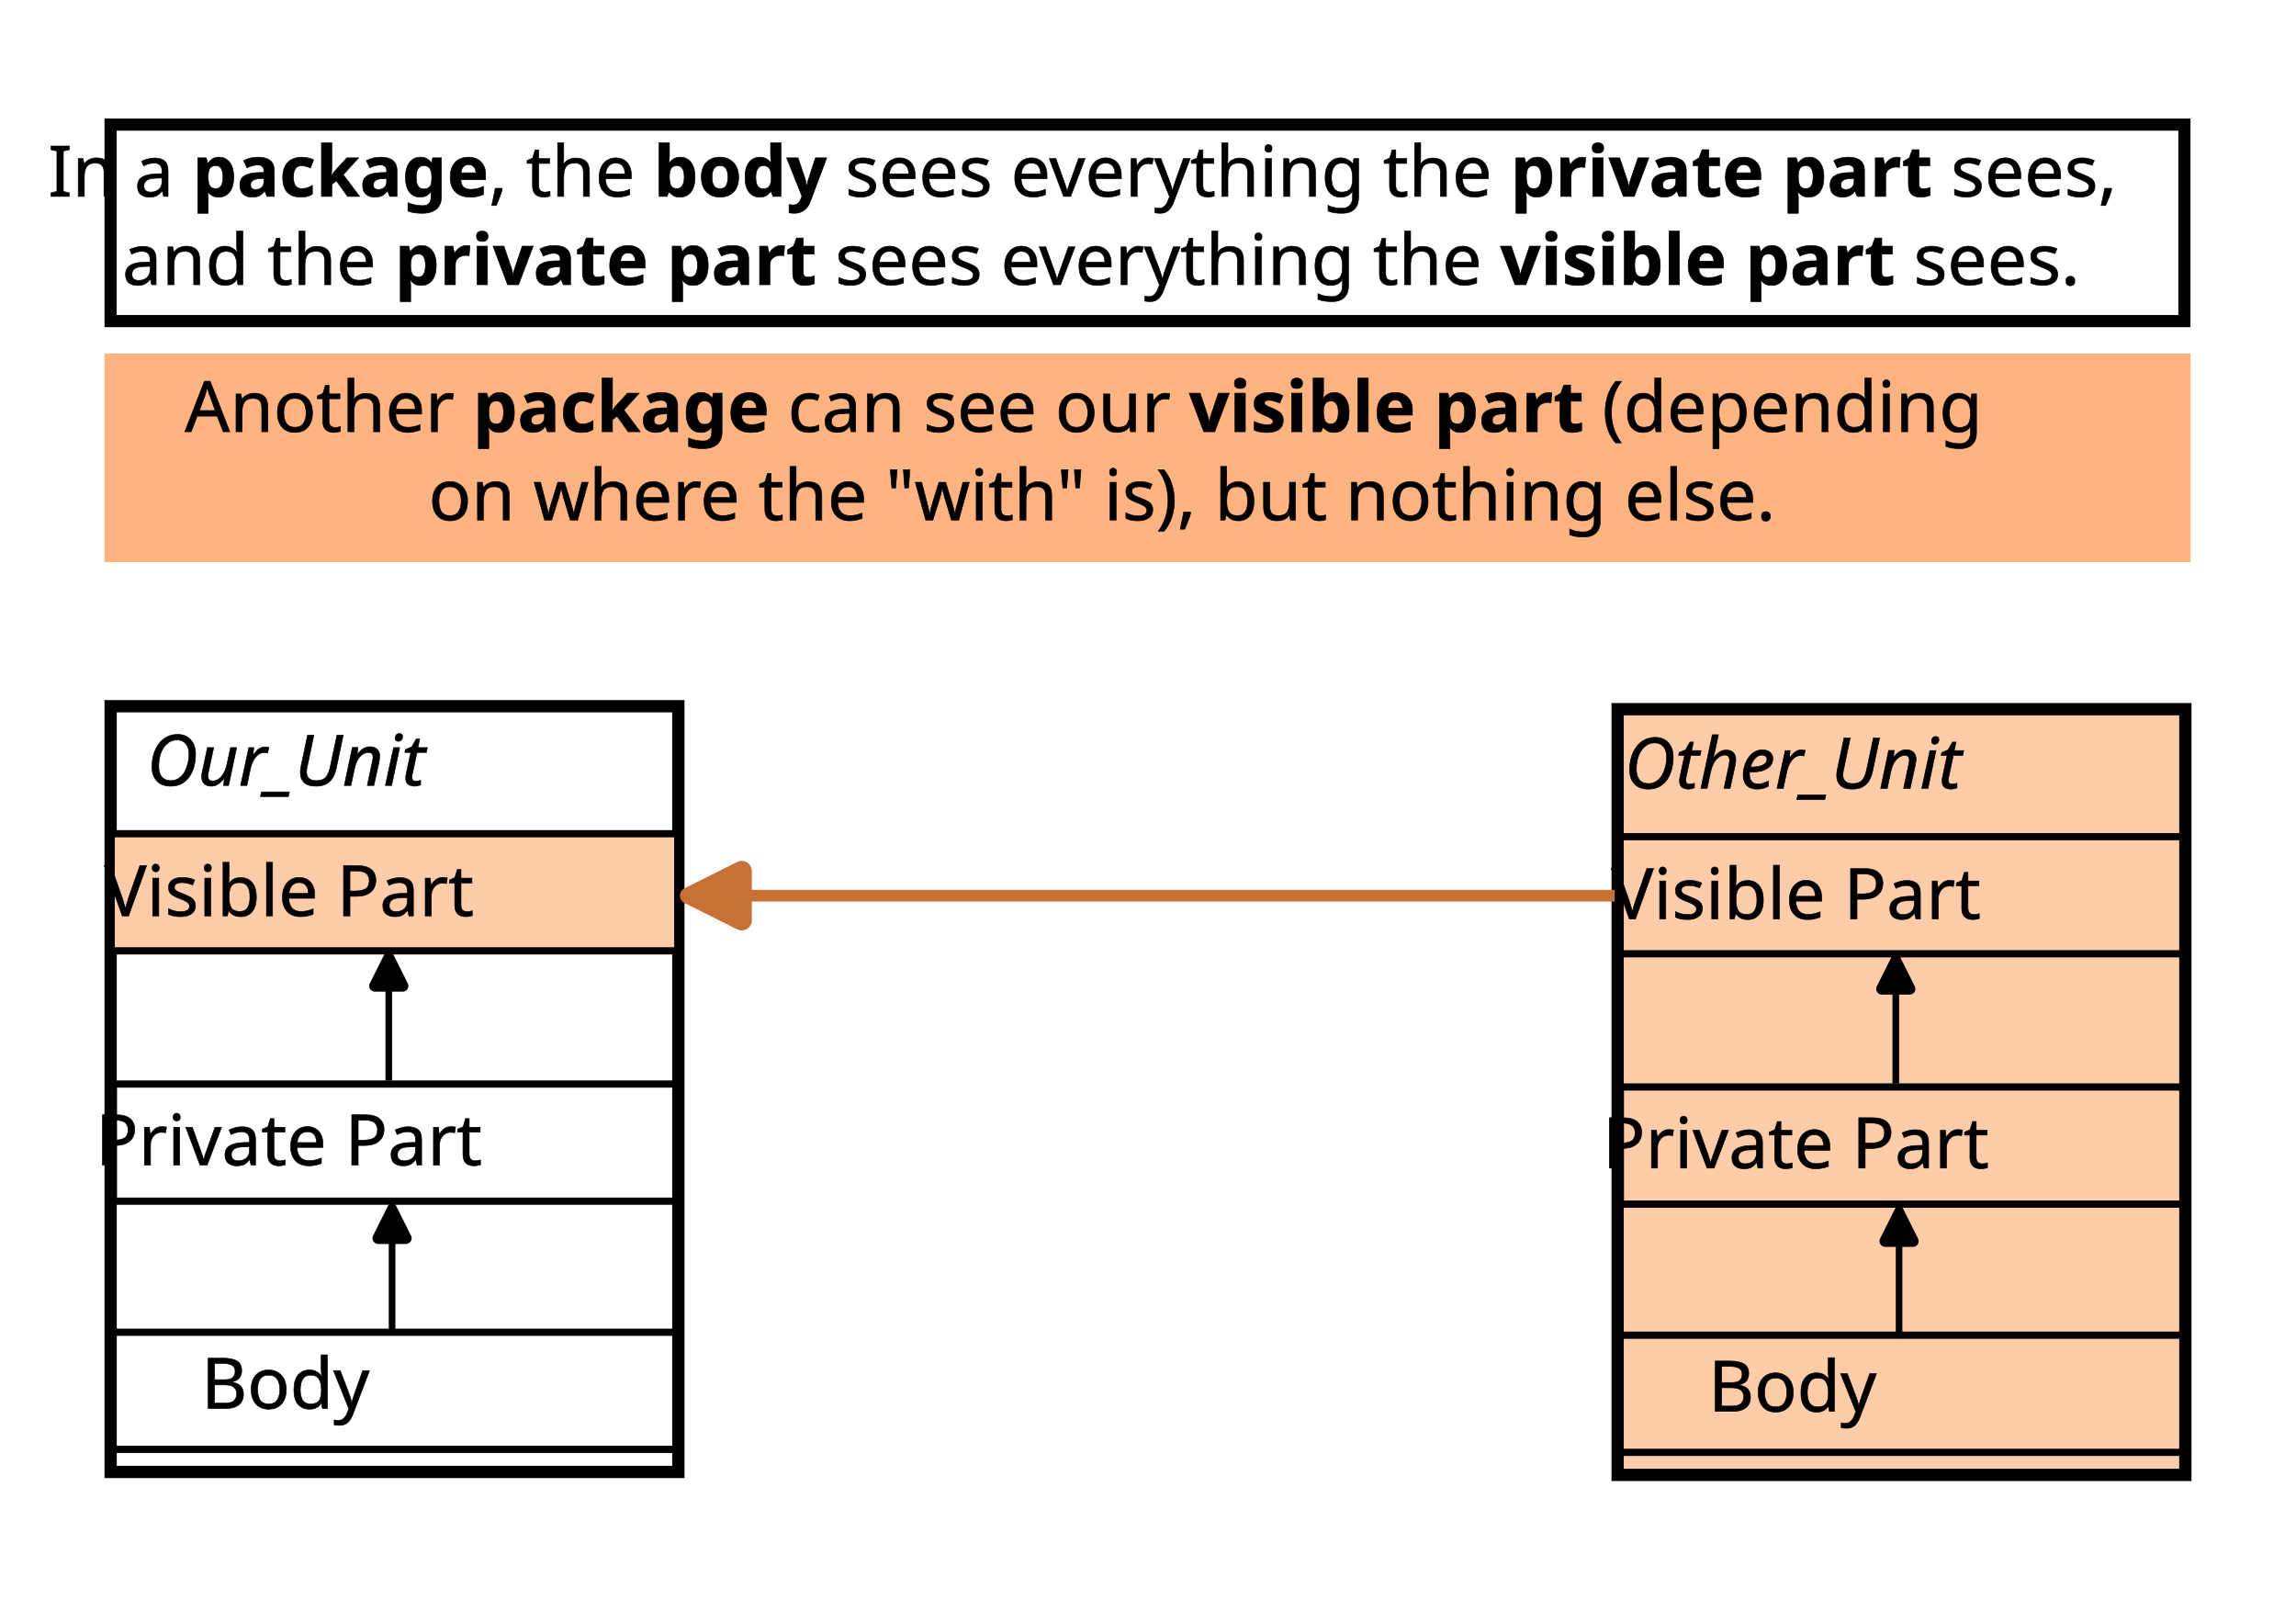
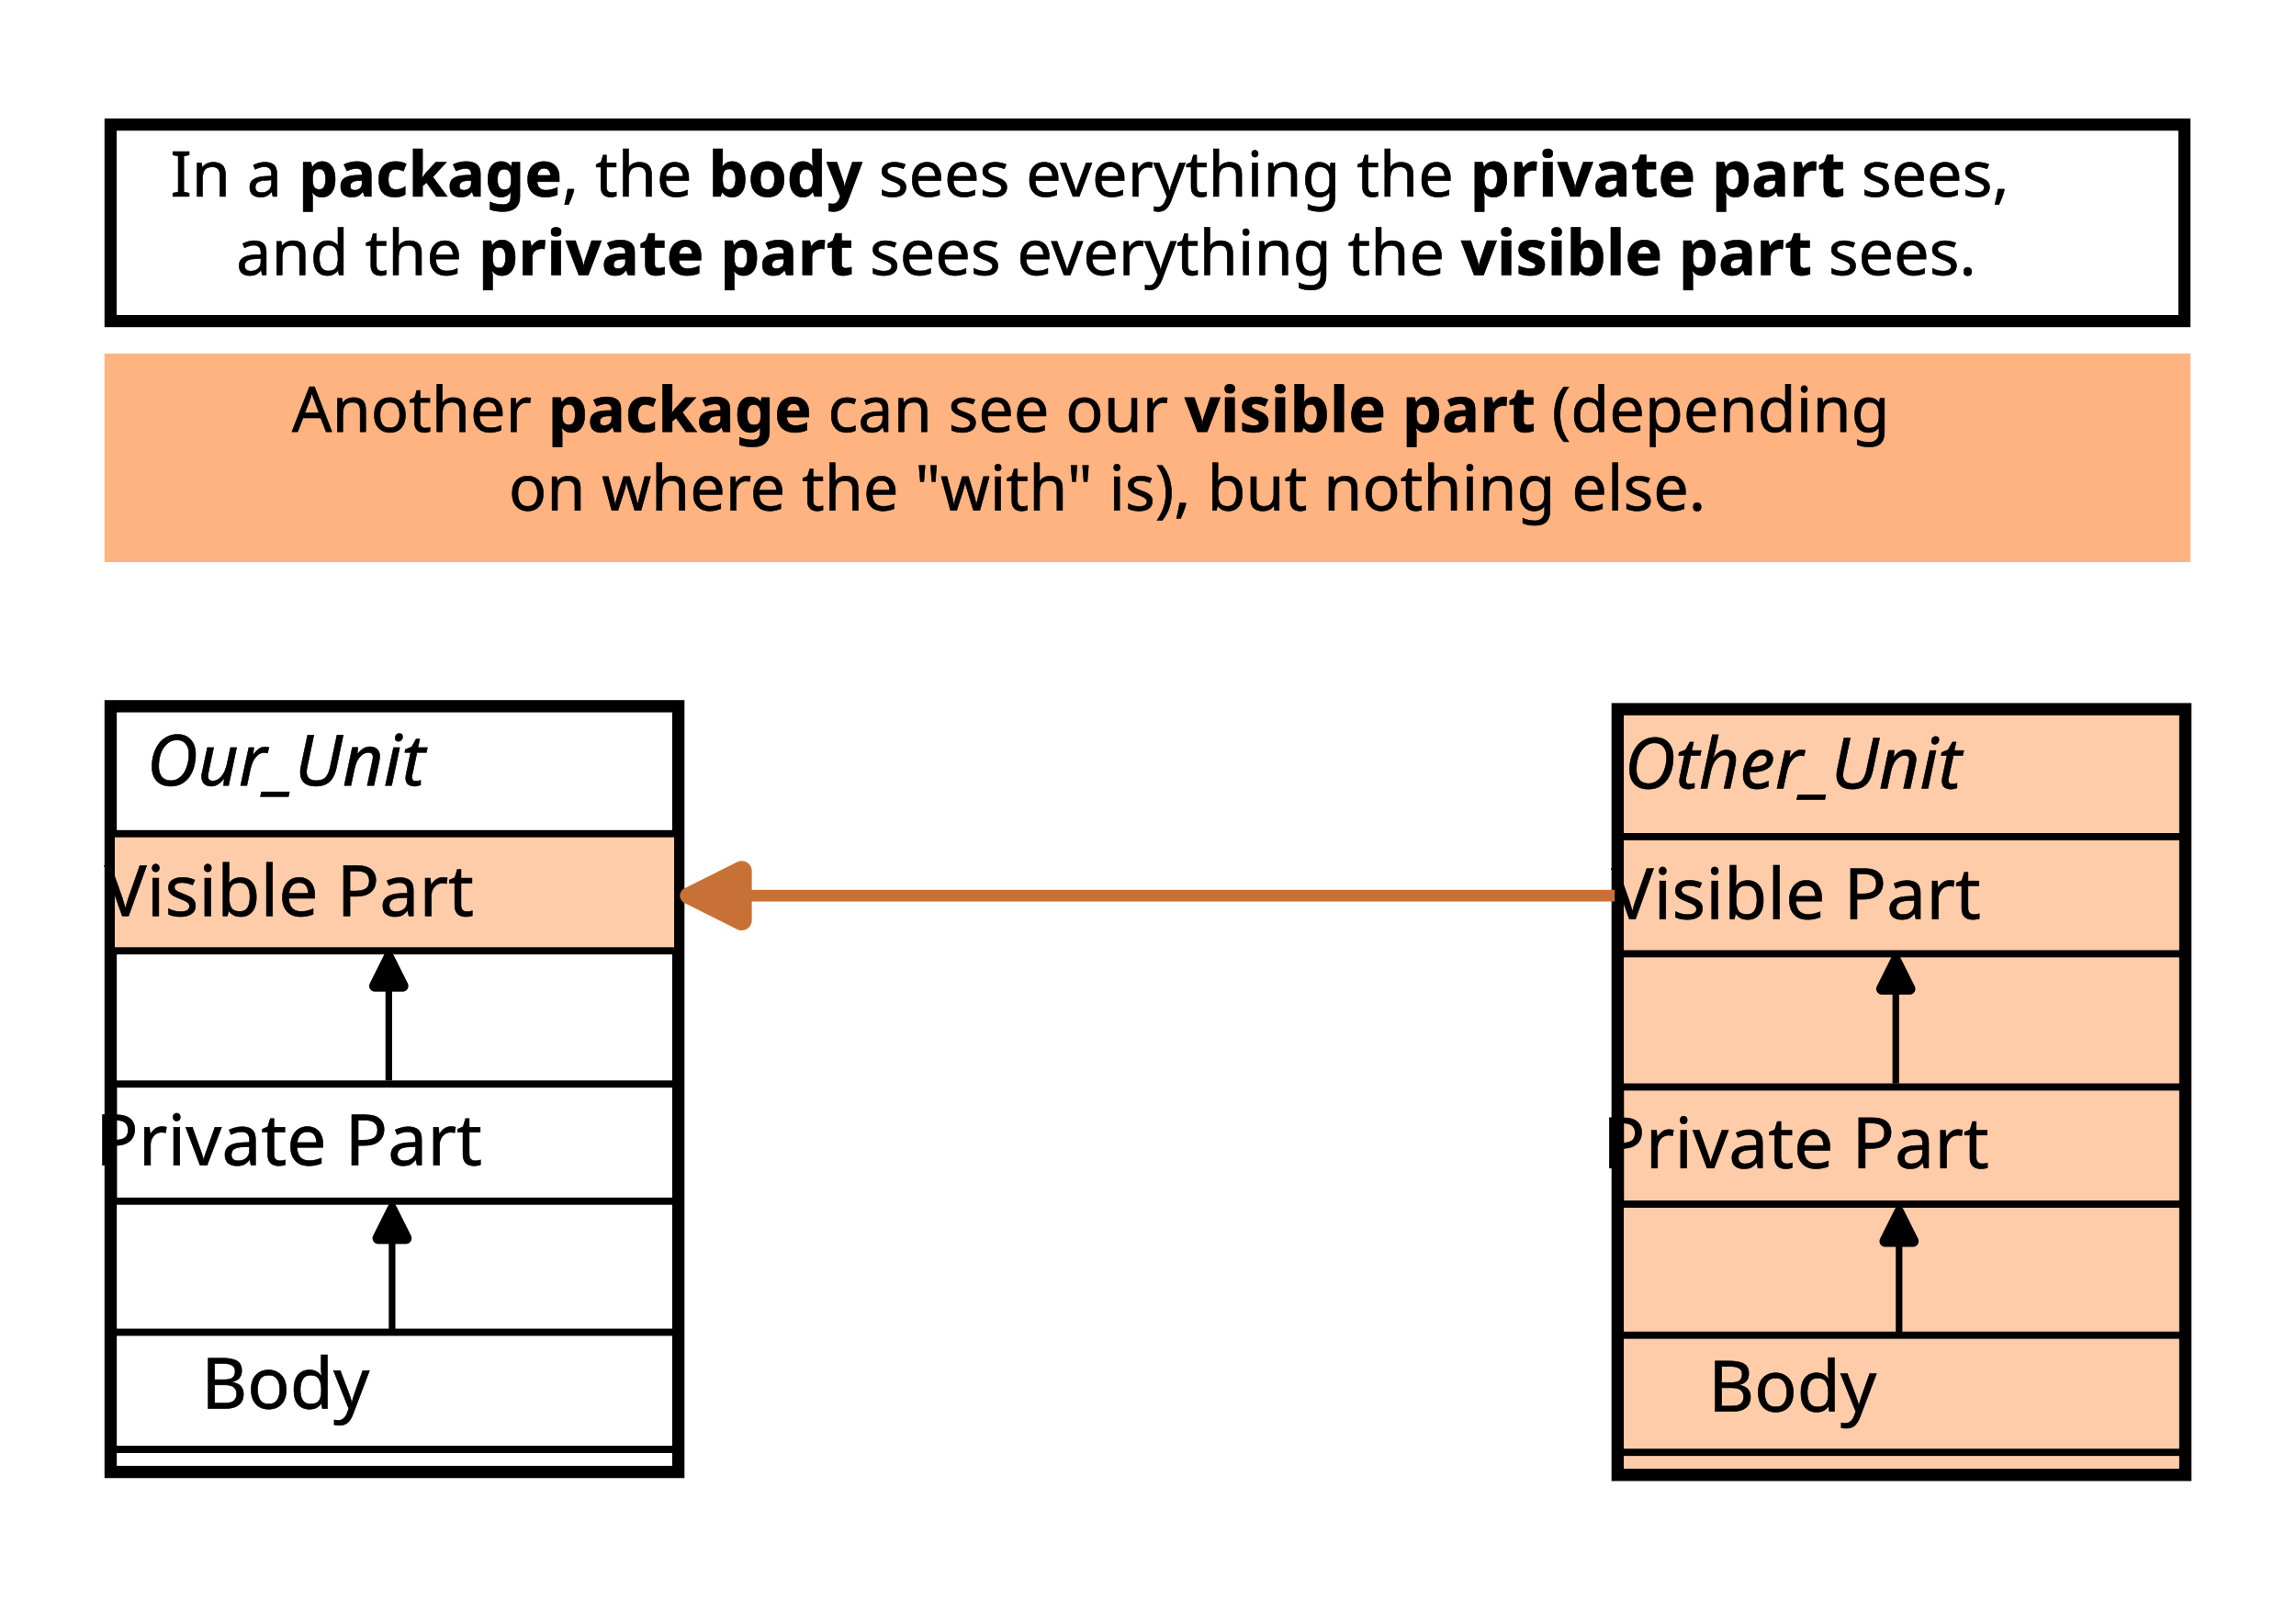
<svg xmlns="http://www.w3.org/2000/svg" width="206.391mm" height="143.774mm" viewBox="0 0 206.391 143.774" version="1.1" id="svg1">
  <defs id="defs1">
    <marker style="overflow:visible" id="RoundedArrow" refX="0" refY="0" orient="auto-start-reverse" markerWidth="1" markerHeight="1" viewBox="0 0 1 1" preserveAspectRatio="xMidYMid">
      <path transform="scale(0.7)" d="m -0.211,-4.106 6.422,3.211 a 1,1 90 0 1 0,1.789 L -0.211,4.106 A 1.236,1.236 31.717 0 1 -2,3 v -6 a 1.236,1.236 148.283 0 1 1.789,-1.106 z" style="fill:context-stroke;fill-rule:evenodd;stroke:none" id="path8" />
    </marker>
    <marker style="overflow:visible" id="RoundedArrow-9" refX="0" refY="0" orient="auto-start-reverse" markerWidth="1" markerHeight="1" viewBox="0 0 1 1" preserveAspectRatio="xMidYMid">
      <path transform="scale(0.7)" d="m -0.211,-4.106 6.422,3.211 a 1,1 90 0 1 0,1.789 L -0.211,4.106 A 1.236,1.236 31.717 0 1 -2,3 v -6 a 1.236,1.236 148.283 0 1 1.789,-1.106 z" style="fill:context-stroke;fill-rule:evenodd;stroke:none" id="path8-2" />
    </marker>
    <marker style="overflow:visible" id="RoundedArrow-8-7" refX="0" refY="0" orient="auto-start-reverse" markerWidth="1" markerHeight="1" viewBox="0 0 1 1" preserveAspectRatio="xMidYMid">
      <path transform="scale(0.7)" d="m -0.211,-4.106 6.422,3.211 a 1,1 90 0 1 0,1.789 L -0.211,4.106 A 1.236,1.236 31.717 0 1 -2,3 v -6 a 1.236,1.236 148.283 0 1 1.789,-1.106 z" style="fill:context-stroke;fill-rule:evenodd;stroke:none" id="path8-5-9" />
    </marker>
    <marker style="overflow:visible" id="RoundedArrow-9-4" refX="0" refY="0" orient="auto-start-reverse" markerWidth="1" markerHeight="1" viewBox="0 0 1 1" preserveAspectRatio="xMidYMid">
      <path transform="scale(0.7)" d="m -0.211,-4.106 6.422,3.211 a 1,1 90 0 1 0,1.789 L -0.211,4.106 A 1.236,1.236 31.717 0 1 -2,3 v -6 a 1.236,1.236 148.283 0 1 1.789,-1.106 z" style="fill:context-stroke;fill-rule:evenodd;stroke:none" id="path8-2-8" />
    </marker>
    <marker style="overflow:visible" id="RoundedArrow-8-7-8" refX="0" refY="0" orient="auto-start-reverse" markerWidth="1" markerHeight="1" viewBox="0 0 1 1" preserveAspectRatio="xMidYMid">
      <path transform="scale(0.7)" d="m -0.211,-4.106 6.422,3.211 a 1,1 90 0 1 0,1.789 L -0.211,4.106 A 1.236,1.236 31.717 0 1 -2,3 v -6 a 1.236,1.236 148.283 0 1 1.789,-1.106 z" style="fill:context-stroke;fill-rule:evenodd;stroke:none" id="path8-5-9-2" />
    </marker>
  </defs>
  <g id="layer1" transform="translate(0.5455,-109.6319)">
    <rect style="fill:#ffb380;stroke:#ffb380;stroke-width:1.092;stroke-linejoin:miter" id="rect6-1" width="186.42" height="17.661" x="9.395" y="141.951" />
-     <text xml:space="preserve" style="font-style:normal;font-variant:normal;font-weight:300;font-stretch:normal;font-size:6.35px;font-family:Calibri;-inkscape-font-specification:'Calibri Light';text-align:center;writing-mode:lr-tb;direction:ltr;text-anchor:middle;fill:#000000;stroke:#000000;stroke-width:0.052;stroke-dasharray:none" x="102.648" y="148.442" id="text3-3-7-2">
-       <tspan style="font-style:normal;font-variant:normal;font-weight:normal;font-stretch:normal;font-family:Calibri;-inkscape-font-specification:Calibri;text-align:center;text-anchor:middle;fill:#000000;stroke:#000000;stroke-width:0.052;stroke-dasharray:none" x="102.648" y="148.442" id="tspan2-7">Another <tspan style="font-style:normal;font-variant:normal;font-weight:bold;font-stretch:normal;font-family:Calibri;-inkscape-font-specification:'Calibri Bold'" id="tspan8">package</tspan> can see our <tspan style="font-style:normal;font-variant:normal;font-weight:bold;font-stretch:normal;font-family:Calibri;-inkscape-font-specification:'Calibri Bold'" id="tspan9">visible part </tspan>(depending</tspan>
-       <tspan style="font-style:normal;font-variant:normal;font-weight:normal;font-stretch:normal;font-family:Calibri;-inkscape-font-specification:Calibri;text-align:center;text-anchor:middle;fill:#000000;stroke:#000000;stroke-width:0.052;stroke-dasharray:none" x="102.648" y="156.38" id="tspan3-9">on where the "with" is), but nothing else.</tspan>
+     <text xml:space="preserve" style="font-style:normal;font-variant:normal;font-weight:300;font-stretch:normal;font-size:5.644px;font-family:Calibri;-inkscape-font-specification:'Calibri Light';text-align:center;writing-mode:lr-tb;direction:ltr;text-anchor:middle;fill:#000000;stroke:#000000;stroke-width:0.052;stroke-dasharray:none" x="102.648" y="148.442" id="text3-3-7-2">
+       <tspan style="font-style:normal;font-variant:normal;font-weight:normal;font-stretch:normal;font-size:5.644px;font-family:Calibri;-inkscape-font-specification:Calibri;text-align:center;text-anchor:middle;fill:#000000;stroke:#000000;stroke-width:0.052;stroke-dasharray:none" x="102.648" y="148.442" id="tspan2-7">Another <tspan style="font-style:normal;font-variant:normal;font-weight:bold;font-stretch:normal;font-size:5.644px;font-family:Calibri;-inkscape-font-specification:'Calibri Bold'" id="tspan8">package</tspan> can see our <tspan style="font-style:normal;font-variant:normal;font-weight:bold;font-stretch:normal;font-size:5.644px;font-family:Calibri;-inkscape-font-specification:'Calibri Bold'" id="tspan9">visible part </tspan>(depending</tspan>
+       <tspan style="font-style:normal;font-variant:normal;font-weight:normal;font-stretch:normal;font-size:5.644px;font-family:Calibri;-inkscape-font-specification:Calibri;text-align:center;text-anchor:middle;fill:#000000;stroke:#000000;stroke-width:0.052;stroke-dasharray:none" x="102.648" y="155.498" id="tspan3-9">on where the "with" is), but nothing else.</tspan>
    </text>
    <rect style="fill:none;stroke:#000000;stroke-width:1.103;stroke-dasharray:none" id="rect1-4" width="51.032" height="68.825" x="9.4" y="173.111" />
    <text xml:space="preserve" style="font-size:6.35px;font-family:'Courier New';-inkscape-font-specification:'Courier New';text-align:center;writing-mode:lr-tb;direction:ltr;text-anchor:middle;fill:#000000;stroke:#000000;stroke-width:0.052;stroke-dasharray:none" x="34.693" y="180.233" id="text3-3">
      <tspan id="tspan3-12" style="font-style:italic;font-variant:normal;font-weight:normal;font-stretch:normal;font-family:Calibri;-inkscape-font-specification:'Calibri Italic';fill:#000000;stroke-width:0.052;stroke-dasharray:none" x="34.693" y="180.233">Our_Unit</tspan>
    </text>
    <rect style="fill:#ffccaa;stroke:#000000;stroke-width:0.649" id="rect2-3" width="50.933" height="10.528" x="9.447" y="184.569" />
    <text xml:space="preserve" style="font-size:6.35px;font-family:'Courier New';-inkscape-font-specification:'Courier New';text-align:center;writing-mode:lr-tb;direction:ltr;text-anchor:middle;fill:#000000;stroke:#000000;stroke-width:0.052;stroke-dasharray:none" x="34.961" y="191.963" id="text3-1-4">
      <tspan id="tspan3-1-11" style="font-style:normal;font-variant:normal;font-weight:normal;font-stretch:normal;font-family:Calibri;-inkscape-font-specification:Calibri;fill:#000000;stroke-width:0.052;stroke-dasharray:none" x="34.961" y="191.963">Visible Part</tspan>
    </text>
    <rect style="fill:none;stroke:#000000;stroke-width:0.649" id="rect2-8-8" width="50.933" height="10.528" x="9.642" y="207.069" />
    <text xml:space="preserve" style="font-size:6.35px;font-family:'Courier New';-inkscape-font-specification:'Courier New';text-align:center;writing-mode:lr-tb;direction:ltr;text-anchor:middle;fill:#000000;stroke:#000000;stroke-width:0.052;stroke-dasharray:none" x="34.943" y="214.36" id="text3-1-6-7">
      <tspan id="tspan3-1-1-4" style="font-style:normal;font-variant:normal;font-weight:normal;font-stretch:normal;font-family:Calibri;-inkscape-font-specification:Calibri;fill:#000000;stroke-width:0.052;stroke-dasharray:none" x="34.943" y="214.36">Private Part</tspan>
    </text>
    <path style="fill:#000000;fill-opacity:1;stroke:#000000;stroke-width:0.594;stroke-opacity:1;marker-start:url(#RoundedArrow-9)" d="m 34.403,197.935 v 8.818" id="path5-2" />
    <path style="fill:#000000;fill-opacity:1;stroke:#000000;stroke-width:0.594;stroke-opacity:1;marker-start:url(#RoundedArrow-8-7)" d="m 34.698,220.612 v 8.818" id="path5-6-7" />
    <rect style="fill:none;stroke:#000000;stroke-width:0.649" id="rect2-5-9" width="50.933" height="10.528" x="9.388" y="229.379" />
    <text xml:space="preserve" style="font-size:6.35px;font-family:'Courier New';-inkscape-font-specification:'Courier New';text-align:center;writing-mode:lr-tb;direction:ltr;text-anchor:middle;fill:#000000;stroke:#000000;stroke-width:0.052;stroke-dasharray:none" x="34.642" y="236.232" id="text3-1-6-2-3">
      <tspan id="tspan3-1-1-2-1" style="font-style:normal;font-variant:normal;font-weight:normal;font-stretch:normal;font-family:Calibri;-inkscape-font-specification:Calibri;fill:#000000;stroke-width:0.052;stroke-dasharray:none" x="34.642" y="236.232">Body</tspan>
    </text>
    <rect style="fill:#ffccaa;stroke:#000000;stroke-width:1.103;stroke-dasharray:none" id="rect1-4-5" width="51.032" height="68.825" x="144.867" y="173.376" />
    <text xml:space="preserve" style="font-size:6.35px;font-family:'Courier New';-inkscape-font-specification:'Courier New';text-align:center;writing-mode:lr-tb;direction:ltr;text-anchor:middle;fill:#000000;stroke:#000000;stroke-width:0.052;stroke-dasharray:none" x="170.16" y="180.498" id="text3-3-5">
      <tspan id="tspan3-12-1" style="font-style:italic;font-variant:normal;font-weight:normal;font-stretch:normal;font-family:Calibri;-inkscape-font-specification:'Calibri Italic';fill:#000000;stroke-width:0.052;stroke-dasharray:none" x="170.16" y="180.498">Other_Unit</tspan>
    </text>
    <rect style="fill:none;stroke:#000000;stroke-width:0.649" id="rect2-3-1" width="50.933" height="10.528" x="144.913" y="184.833" />
    <text xml:space="preserve" style="font-size:6.35px;font-family:'Courier New';-inkscape-font-specification:'Courier New';text-align:center;writing-mode:lr-tb;direction:ltr;text-anchor:middle;fill:#000000;stroke:#000000;stroke-width:0.052;stroke-dasharray:none" x="170.428" y="192.227" id="text3-1-4-1">
      <tspan id="tspan3-1-11-5" style="font-style:normal;font-variant:normal;font-weight:normal;font-stretch:normal;font-family:Calibri;-inkscape-font-specification:Calibri;fill:#000000;stroke-width:0.052;stroke-dasharray:none" x="170.428" y="192.227">Visible Part</tspan>
    </text>
    <rect style="fill:none;stroke:#000000;stroke-width:0.649" id="rect2-8-8-7" width="50.933" height="10.528" x="145.109" y="207.333" />
    <text xml:space="preserve" style="font-size:6.35px;font-family:'Courier New';-inkscape-font-specification:'Courier New';text-align:center;writing-mode:lr-tb;direction:ltr;text-anchor:middle;fill:#000000;stroke:#000000;stroke-width:0.052;stroke-dasharray:none" x="170.41" y="214.625" id="text3-1-6-7-6">
      <tspan id="tspan3-1-1-4-1" style="font-style:normal;font-variant:normal;font-weight:normal;font-stretch:normal;font-family:Calibri;-inkscape-font-specification:Calibri;fill:#000000;stroke-width:0.052;stroke-dasharray:none" x="170.41" y="214.625">Private Part</tspan>
    </text>
    <path style="fill:#000000;fill-opacity:1;stroke:#000000;stroke-width:0.594;stroke-opacity:1;marker-start:url(#RoundedArrow-9-4)" d="m 169.87,198.2 v 8.818" id="path5-2-4" />
    <path style="fill:#000000;fill-opacity:1;stroke:#000000;stroke-width:0.594;stroke-opacity:1;marker-start:url(#RoundedArrow-8-7-8)" d="m 170.165,220.876 v 8.818" id="path5-6-7-2" />
    <rect style="fill:none;stroke:#000000;stroke-width:0.649" id="rect2-5-9-2" width="50.933" height="10.528" x="144.854" y="229.644" />
    <text xml:space="preserve" style="font-size:6.35px;font-family:'Courier New';-inkscape-font-specification:'Courier New';text-align:center;writing-mode:lr-tb;direction:ltr;text-anchor:middle;fill:#000000;stroke:#000000;stroke-width:0.052;stroke-dasharray:none" x="170.108" y="236.497" id="text3-1-6-2-3-2">
      <tspan id="tspan3-1-1-2-1-1" style="font-style:normal;font-variant:normal;font-weight:normal;font-stretch:normal;font-family:Calibri;-inkscape-font-specification:Calibri;fill:#000000;stroke-width:0.052;stroke-dasharray:none" x="170.108" y="236.497">Body</tspan>
    </text>
    <path style="fill:#c87137;stroke:#c87137;stroke-width:1.053;stroke-linejoin:miter;marker-end:url(#RoundedArrow)" d="m 144.605,190.138 c -77.926,0 -79.042,0 -79.042,0" id="path1" />
-     <text xml:space="preserve" style="font-style:normal;font-variant:normal;font-weight:300;font-stretch:normal;font-size:6.35px;font-family:Calibri;-inkscape-font-specification:'Calibri Light';text-align:center;writing-mode:lr-tb;direction:ltr;text-anchor:middle;fill:#000000;stroke:#000000;stroke-width:0.052;stroke-dasharray:none" x="102.557" y="127.289" id="text3-3-7">
-       <tspan style="font-style:normal;font-variant:normal;font-weight:normal;font-stretch:normal;font-family:Calibri;-inkscape-font-specification:Calibri;text-align:center;text-anchor:middle;fill:#000000;stroke:#000000;stroke-width:0.052;stroke-dasharray:none" x="102.557" y="127.289" id="tspan2">In a <tspan style="font-style:normal;font-variant:normal;font-weight:bold;font-stretch:normal;font-family:Calibri;-inkscape-font-specification:'Calibri Bold'" id="tspan1">package</tspan>, the <tspan style="font-style:normal;font-variant:normal;font-weight:bold;font-stretch:normal;font-family:Calibri;-inkscape-font-specification:'Calibri Bold'" id="tspan4">body</tspan> sees everything the <tspan style="font-style:normal;font-variant:normal;font-weight:bold;font-stretch:normal;font-family:Calibri;-inkscape-font-specification:'Calibri Bold'" id="tspan5">private part</tspan> sees,</tspan>
-       <tspan style="font-style:normal;font-variant:normal;font-weight:normal;font-stretch:normal;font-family:Calibri;-inkscape-font-specification:Calibri;text-align:center;text-anchor:middle;fill:#000000;stroke:#000000;stroke-width:0.052;stroke-dasharray:none" x="102.557" y="135.227" id="tspan3">and the <tspan style="font-style:normal;font-variant:normal;font-weight:bold;font-stretch:normal;font-family:Calibri;-inkscape-font-specification:'Calibri Bold'" id="tspan6">private part</tspan> sees everything the <tspan style="font-weight:bold" id="tspan7">visible part</tspan> sees.</tspan>
+     <text xml:space="preserve" style="font-style:normal;font-variant:normal;font-weight:300;font-stretch:normal;font-size:5.644px;font-family:Calibri;-inkscape-font-specification:'Calibri Light';text-align:center;writing-mode:lr-tb;direction:ltr;text-anchor:middle;fill:#000000;stroke:#000000;stroke-width:0.052;stroke-dasharray:none" x="102.557" y="127.289" id="text3-3-7">
+       <tspan style="font-style:normal;font-variant:normal;font-weight:normal;font-stretch:normal;font-size:5.644px;font-family:Calibri;-inkscape-font-specification:Calibri;text-align:center;text-anchor:middle;fill:#000000;stroke:#000000;stroke-width:0.052;stroke-dasharray:none" x="102.557" y="127.289" id="tspan2">In a <tspan style="font-style:normal;font-variant:normal;font-weight:bold;font-stretch:normal;font-size:5.644px;font-family:Calibri;-inkscape-font-specification:'Calibri Bold'" id="tspan1">package</tspan>, the <tspan style="font-style:normal;font-variant:normal;font-weight:bold;font-stretch:normal;font-size:5.644px;font-family:Calibri;-inkscape-font-specification:'Calibri Bold'" id="tspan4">body</tspan> sees everything the <tspan style="font-style:normal;font-variant:normal;font-weight:bold;font-stretch:normal;font-size:5.644px;font-family:Calibri;-inkscape-font-specification:'Calibri Bold'" id="tspan5">private part</tspan> sees,</tspan>
+       <tspan style="font-style:normal;font-variant:normal;font-weight:normal;font-stretch:normal;font-size:5.644px;font-family:Calibri;-inkscape-font-specification:Calibri;text-align:center;text-anchor:middle;fill:#000000;stroke:#000000;stroke-width:0.052;stroke-dasharray:none" x="102.557" y="134.345" id="tspan3">and the <tspan style="font-style:normal;font-variant:normal;font-weight:bold;font-stretch:normal;font-size:5.644px;font-family:Calibri;-inkscape-font-specification:'Calibri Bold'" id="tspan6">private part</tspan> sees everything the <tspan style="font-weight:bold;font-size:5.644px" id="tspan7">visible part</tspan> sees.</tspan>
    </text>
    <rect style="fill:none;stroke:#000000;stroke-width:1.092;stroke-linejoin:miter" id="rect6" width="186.42" height="17.661" x="9.395" y="120.832" />
  </g>
</svg>
